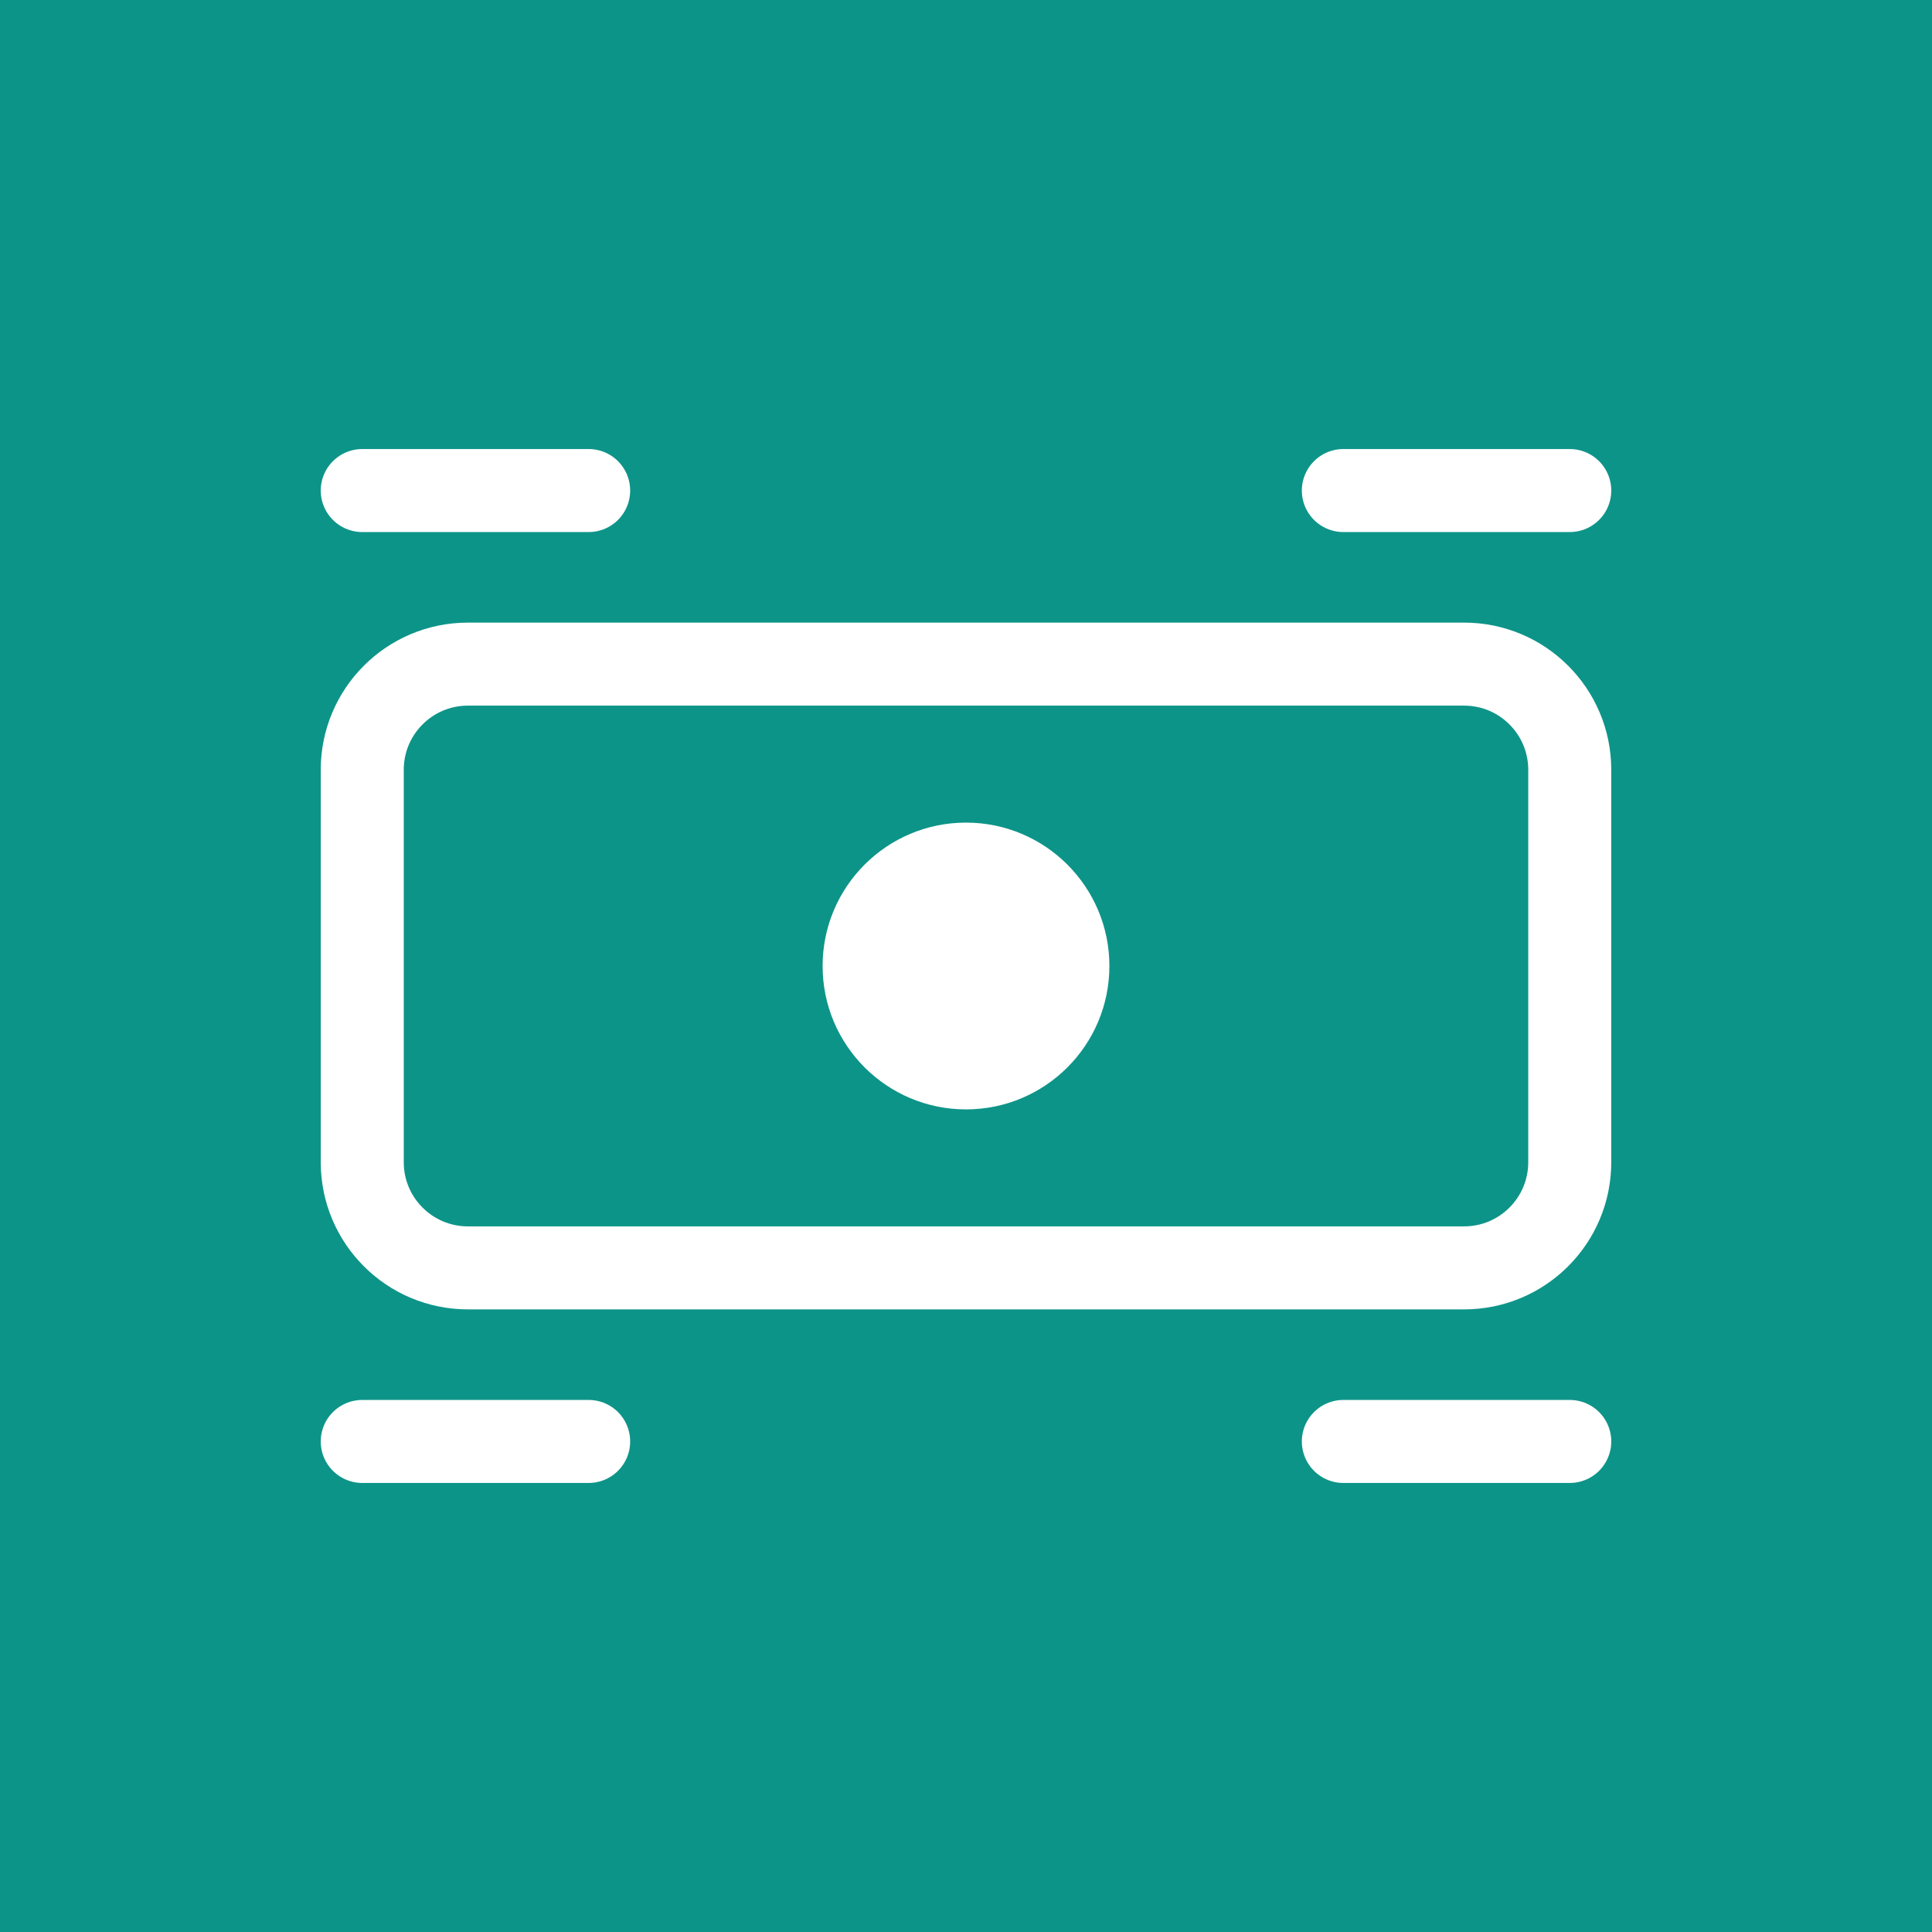
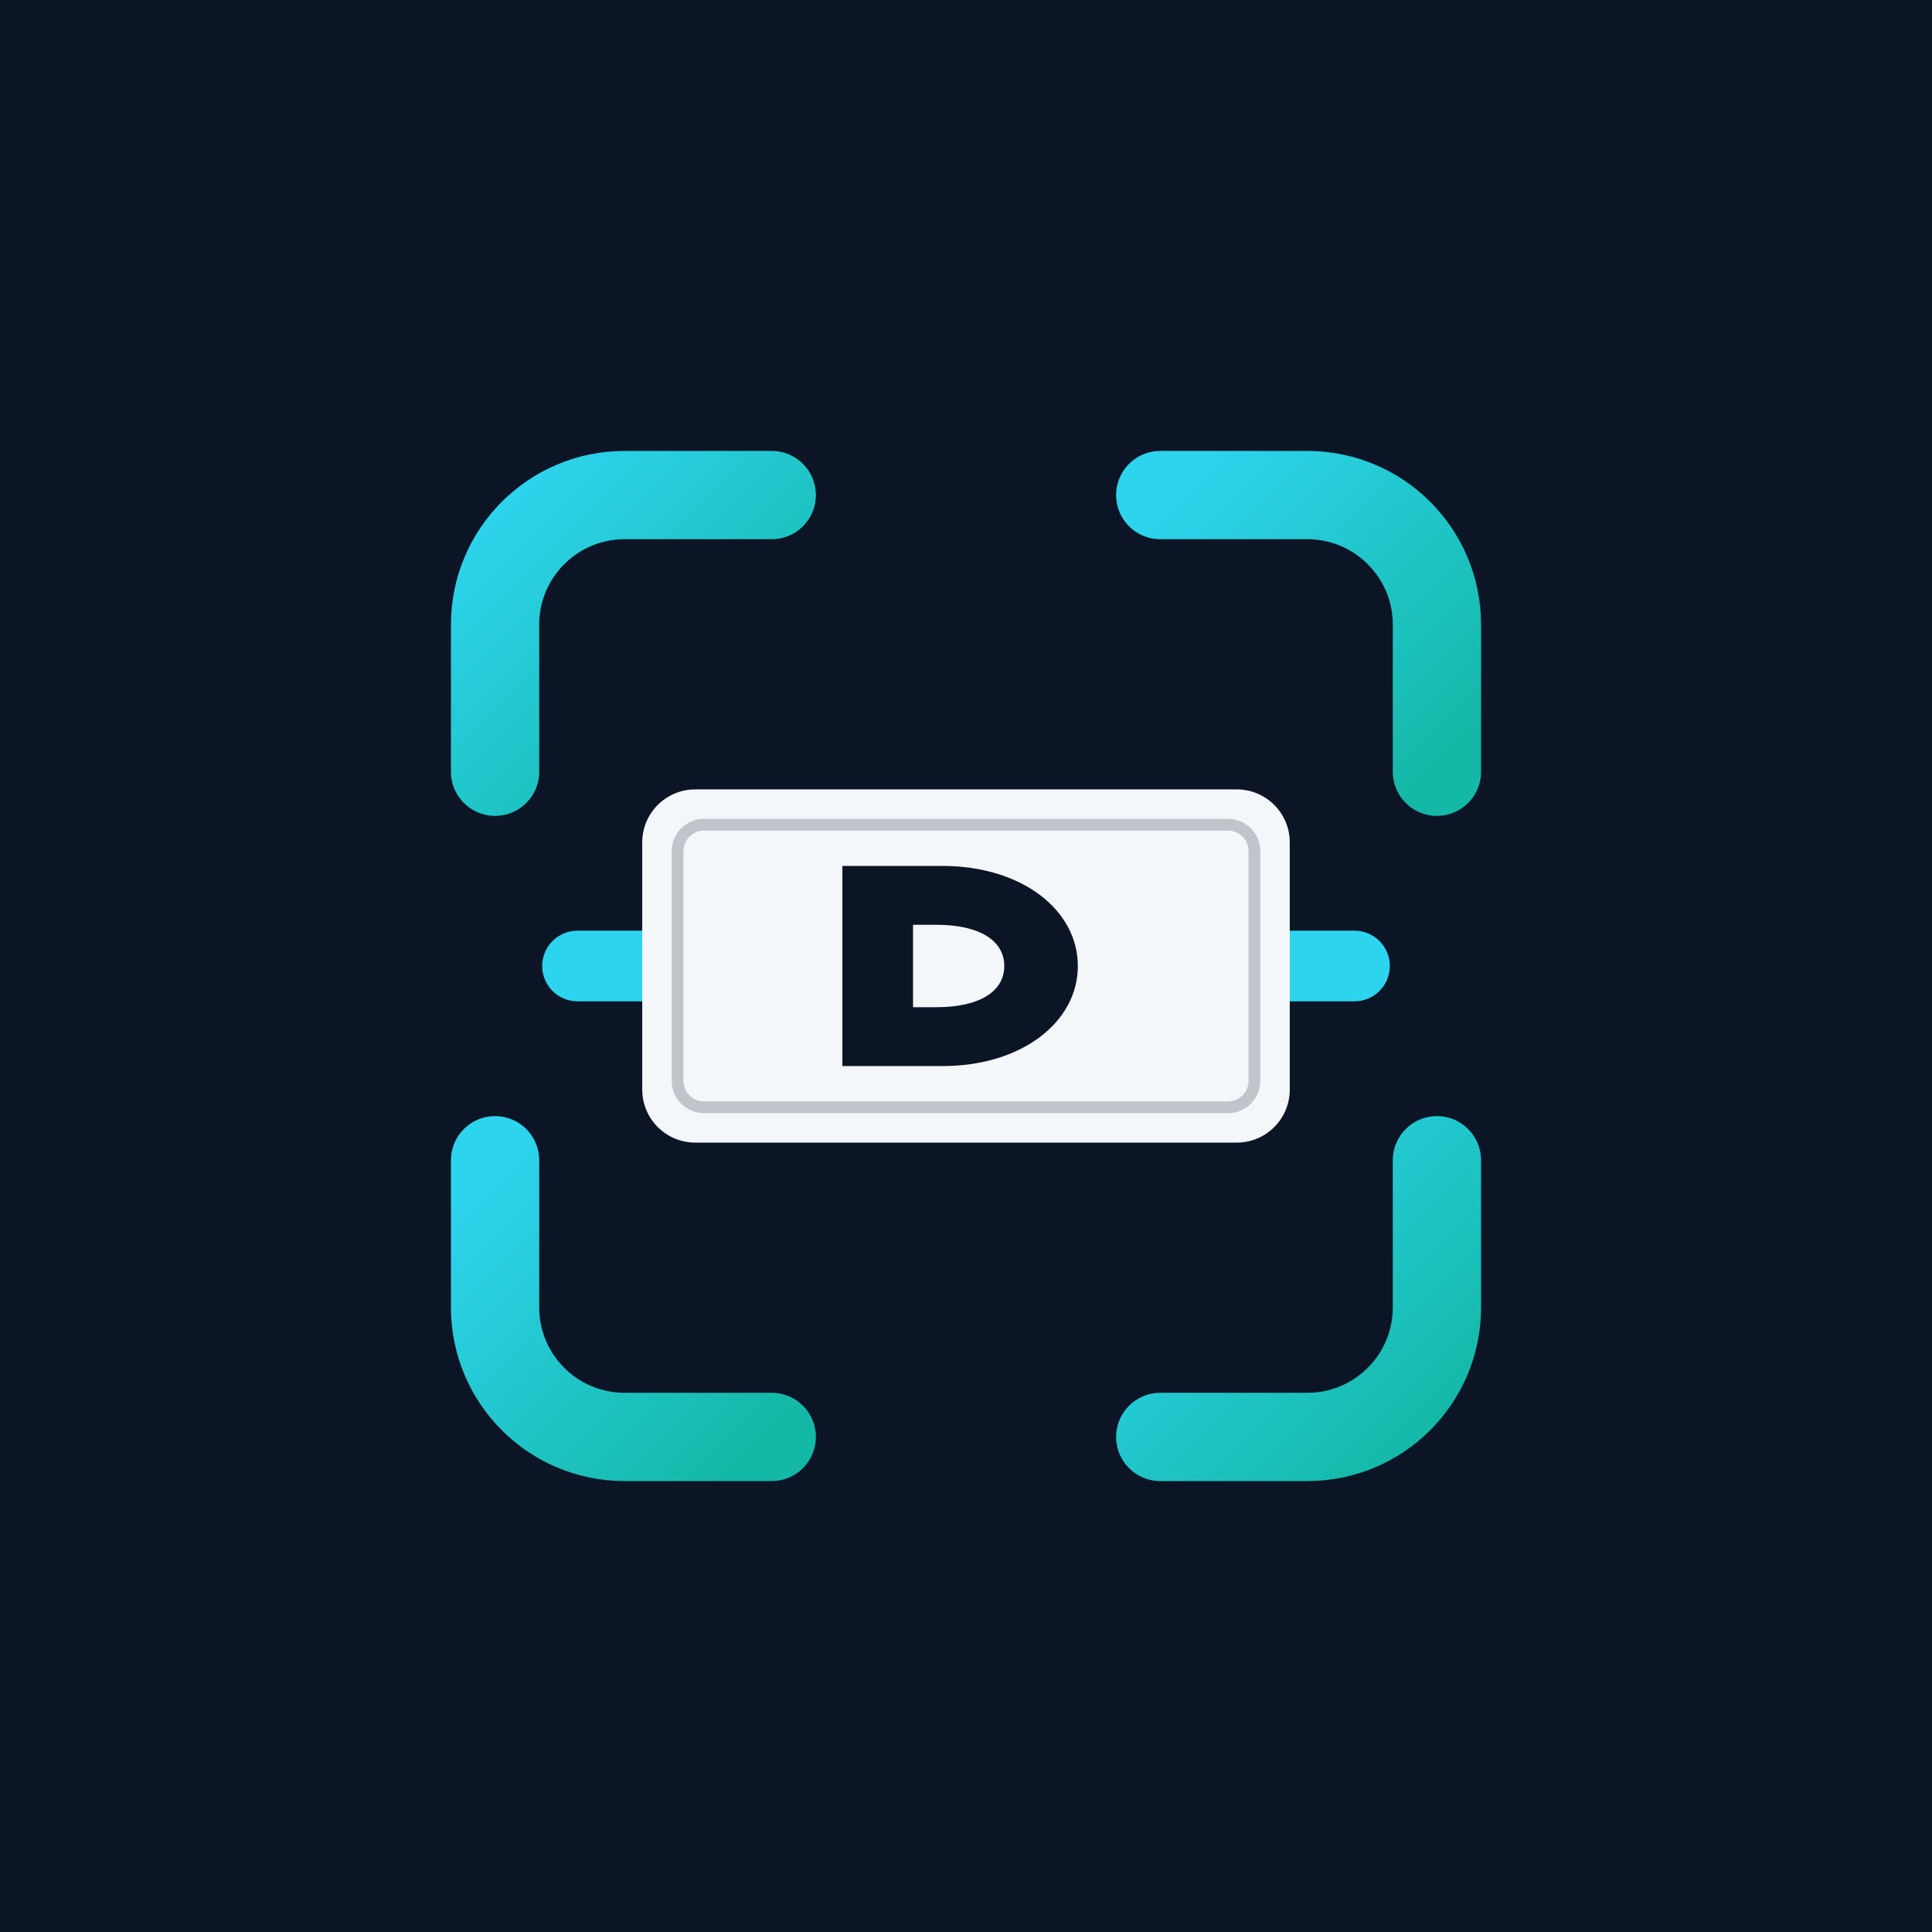
- <svg xmlns="http://www.w3.org/2000/svg" viewBox="0 0 512 512">
-   <rect width="512" height="512" fill="#0d9488" />
-   <rect x="96" y="176" width="320" height="160" rx="28" fill="none" stroke="#fff" stroke-width="22" />
-   <circle cx="256" cy="256" r="38" fill="#fff" />
-   <path d="M96 130h60M356 130h60M96 382h60M356 382h60" stroke="#fff" stroke-width="22" stroke-linecap="round" />
+ <svg xmlns="http://www.w3.org/2000/svg" viewBox="0 0 512 512" role="img" aria-label="DockSense AI">
+   <defs>
+     <linearGradient id="g" x1="0" y1="0" x2="1" y2="1">
+       <stop offset="0" stop-color="#2DD4EE" />
+       <stop offset="1" stop-color="#14B8A6" />
+     </linearGradient>
+   </defs>
+   <rect width="512" height="512" fill="#0B1526" />
+   <g transform="translate(256 256) scale(.78) translate(-256 -256)">
+     <g fill="none" stroke="url(#g)" stroke-width="30" stroke-linecap="round" stroke-linejoin="round">
+       <path d="M96 190V140a44 44 0 0 1 44-44h50" />
+       <path d="M322 96h50a44 44 0 0 1 44 44v50" />
+       <path d="M416 322v50a44 44 0 0 1-44 44h-50" />
+       <path d="M190 416h-50a44 44 0 0 1-44-44v-50" />
+     </g>
+     <rect x="112" y="244" width="288" height="24" rx="12" fill="#2DD4EE" />
+     <rect x="146" y="196" width="220" height="120" rx="18" fill="#F4F7FA" />
+     <rect x="158" y="208" width="196" height="96" rx="9" fill="none" stroke="#0B1526" stroke-opacity=".22" stroke-width="4" />
+     <path fill="#0B1526" fill-rule="evenodd" d="M214 222h34c27 0 46 15 46 34s-19 34-46 34h-34zm24 20v28h8c14 0 23-5 23-14s-9-14-23-14z" />
+   </g>
</svg>
